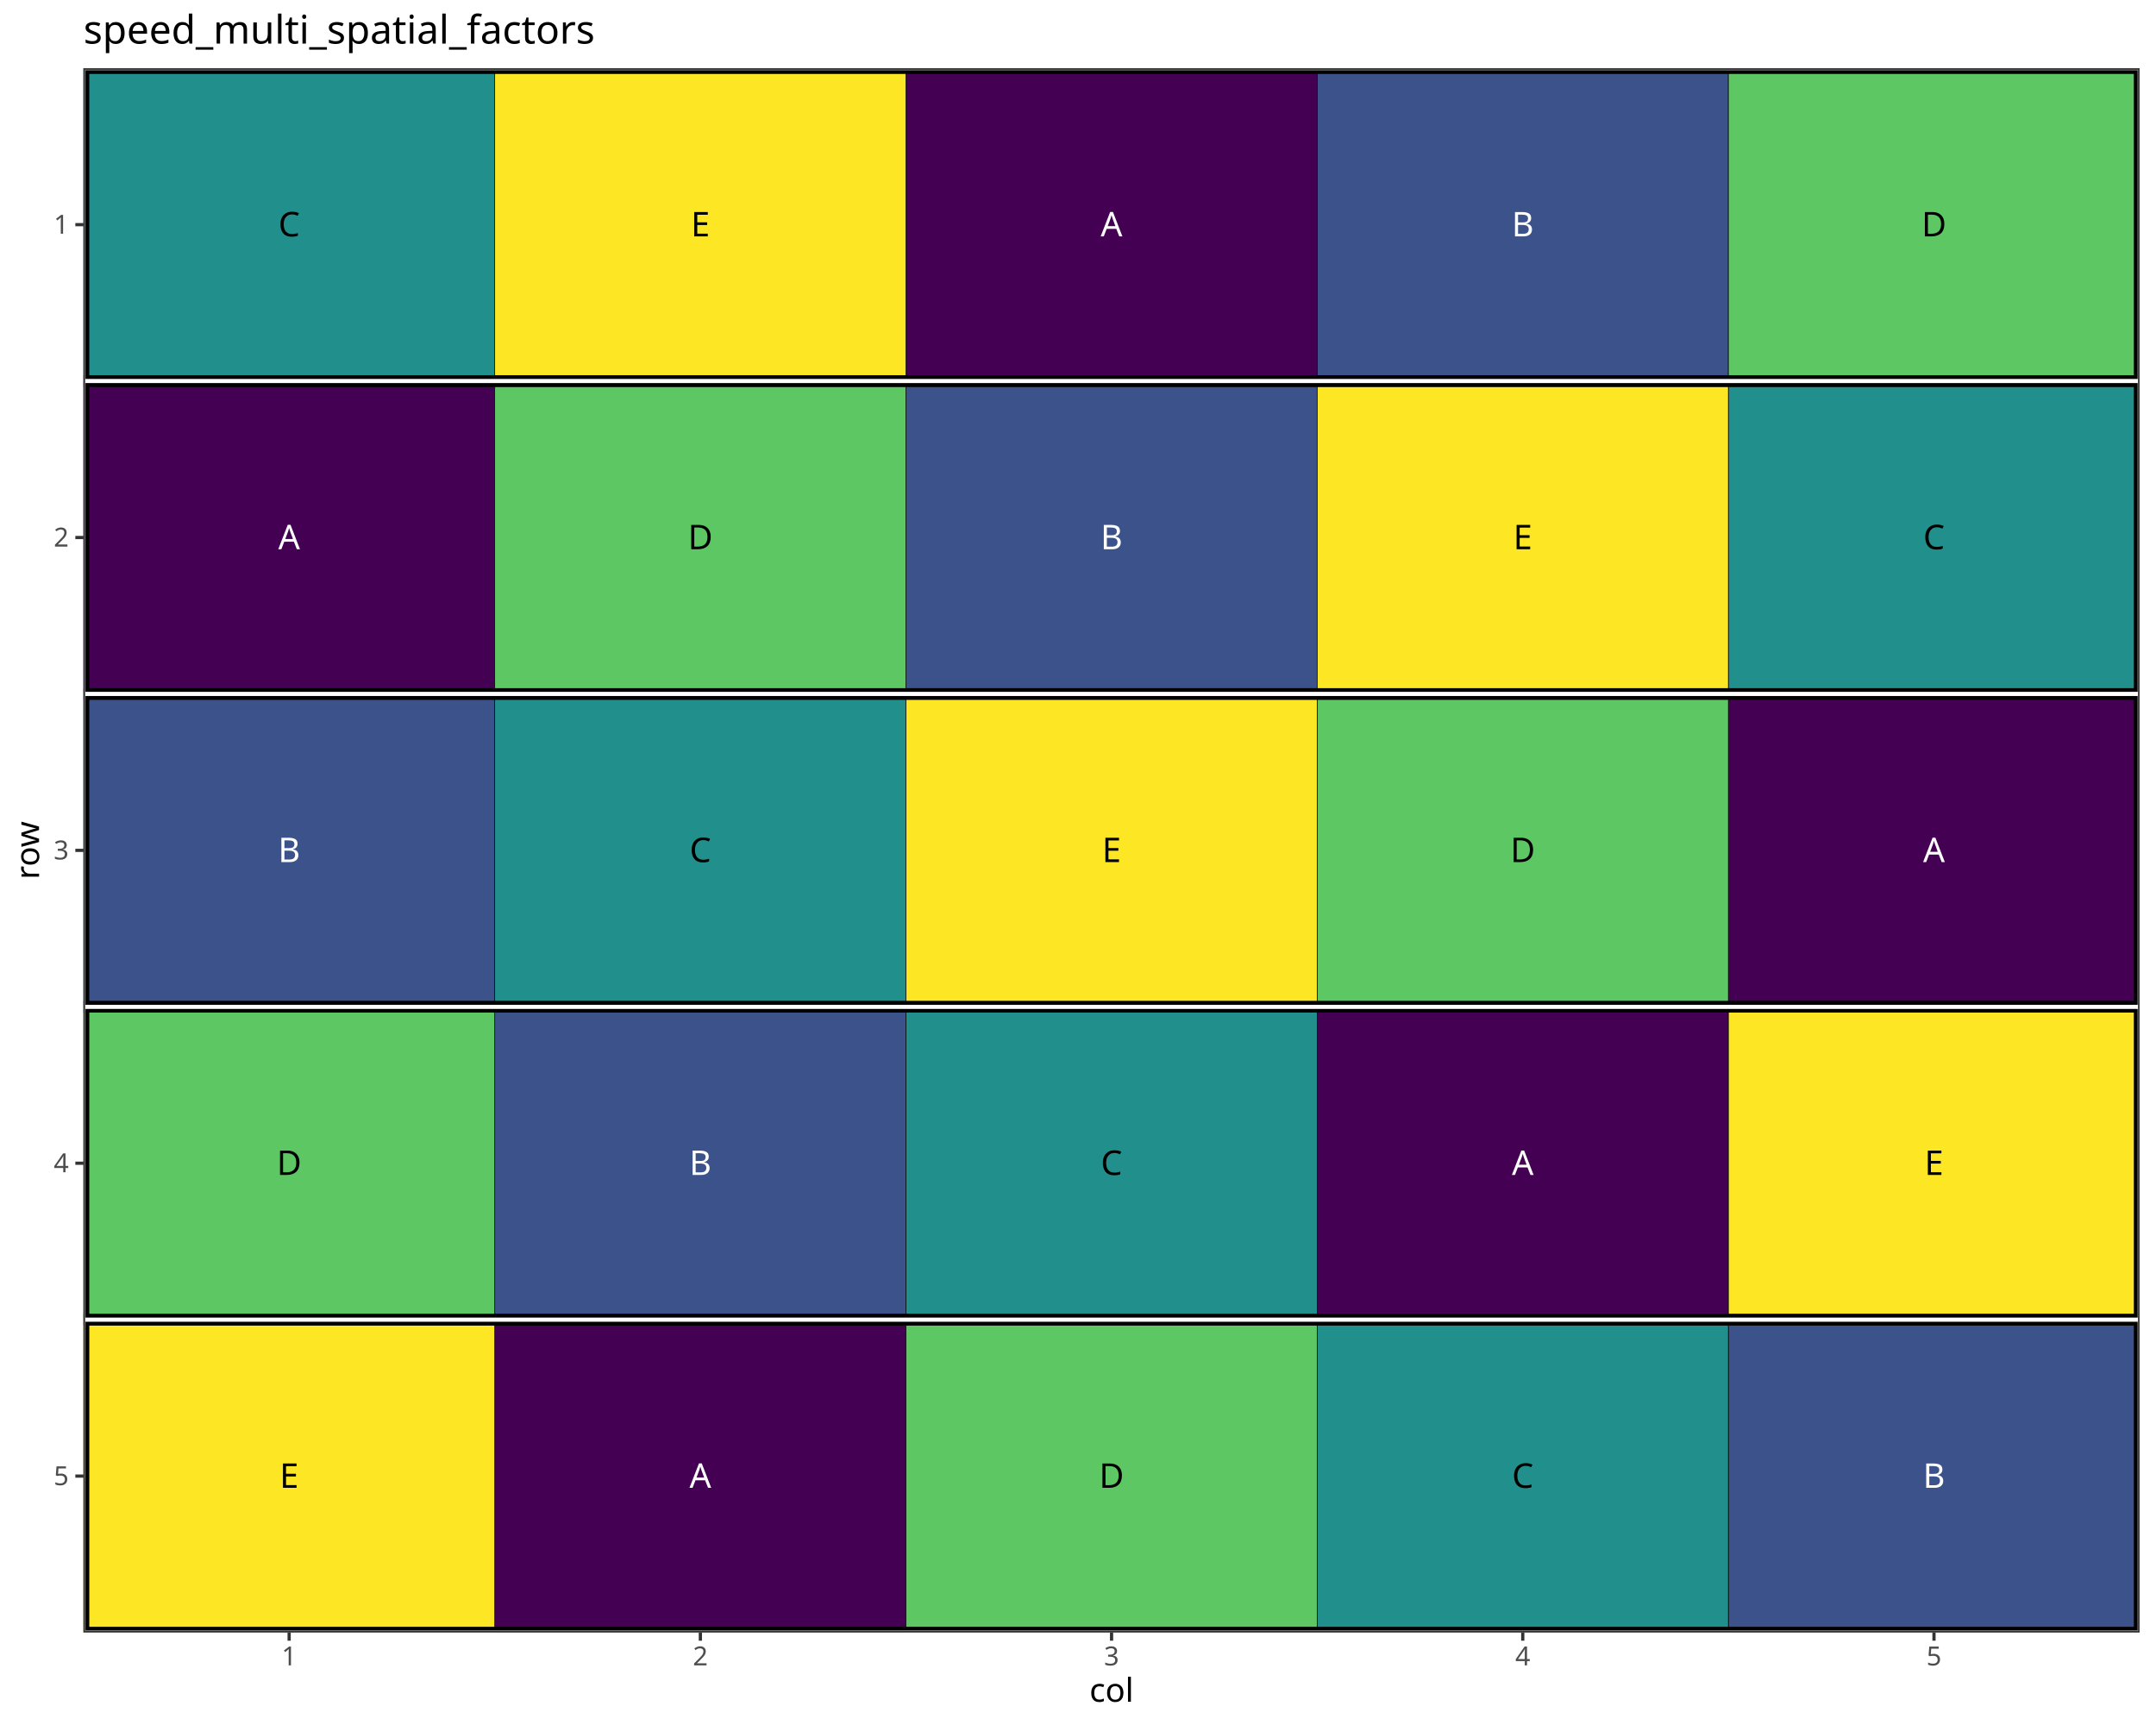
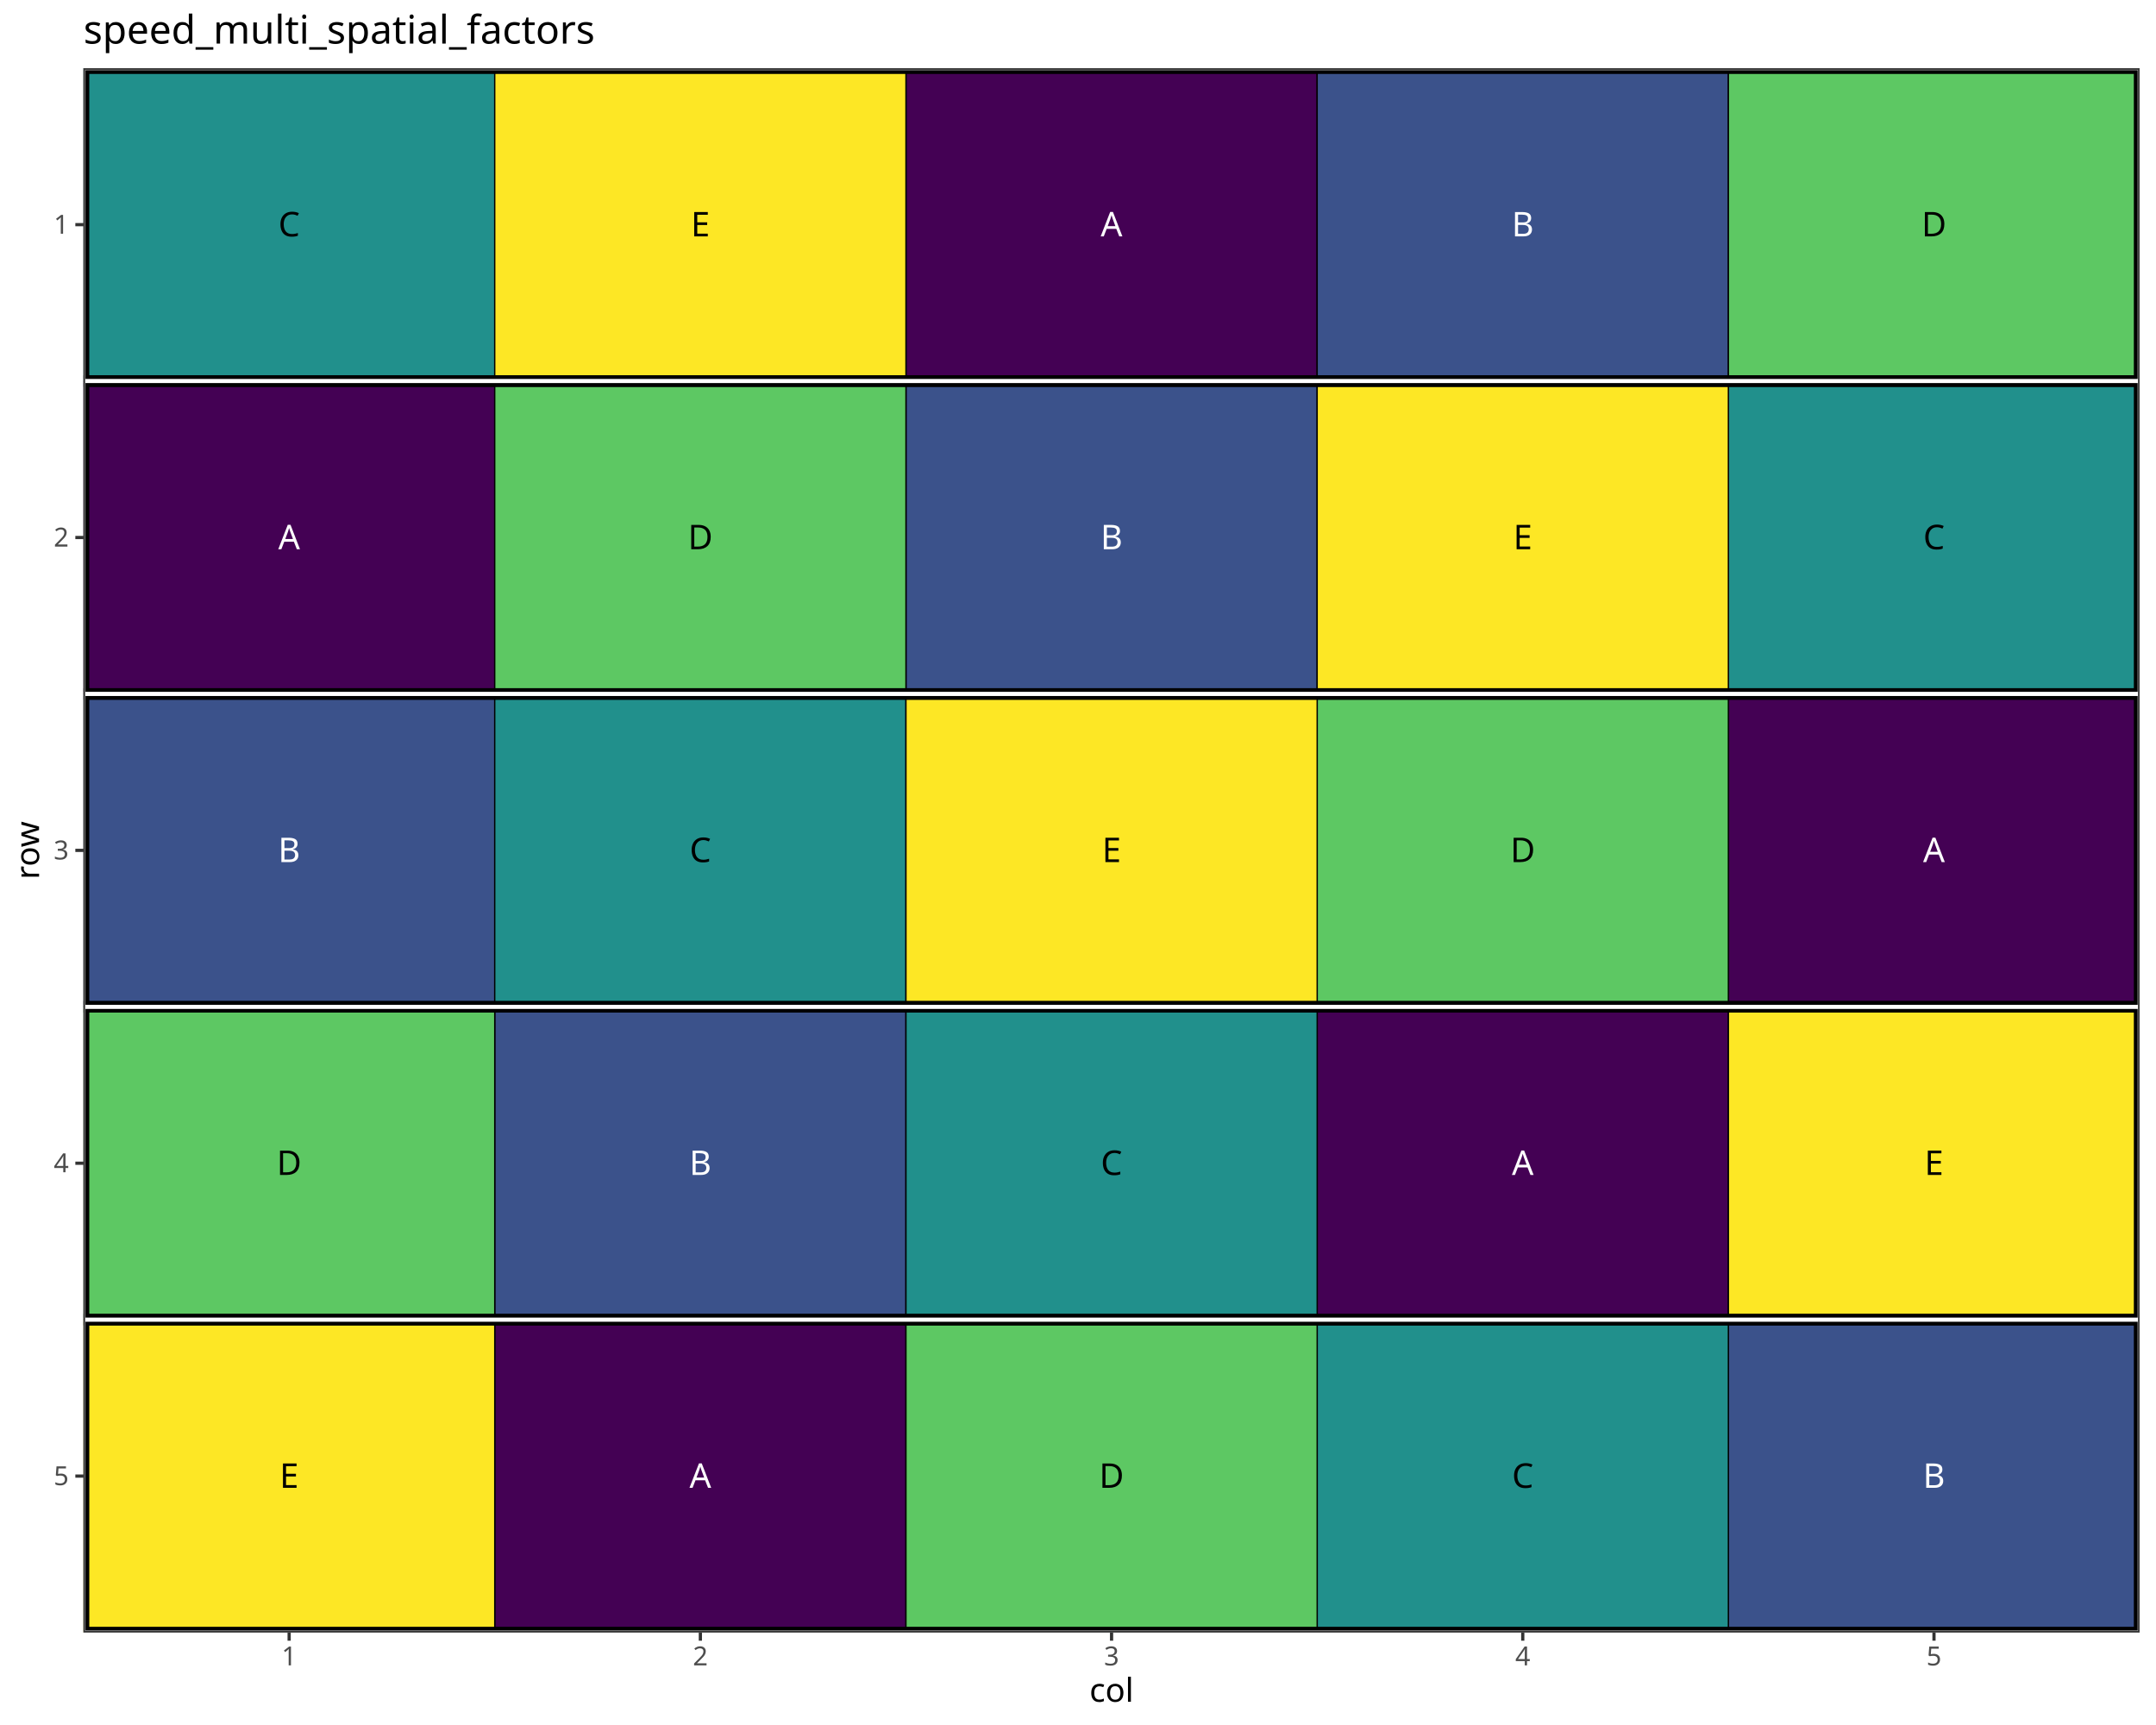
<svg xmlns="http://www.w3.org/2000/svg" class="svglite" data-engine-version="2.0" width="720.00pt" height="576.00pt" viewBox="0 0 720.00 576.00">
  <defs>
    <style type="text/css">
    .svglite line, .svglite polyline, .svglite polygon, .svglite path, .svglite rect, .svglite circle {
      fill: none;
      stroke: #000000;
      stroke-linecap: round;
      stroke-linejoin: round;
      stroke-miterlimit: 10.00;
    }
  </style>
  </defs>
  <rect width="100%" height="100%" style="stroke: none; fill: #FFFFFF;" />
  <defs>
    <clipPath id="cpMC4wMHw3MjAuMDB8MC4wMHw1NzYuMDA=">
      <rect x="0.00" y="0.00" width="720.00" height="576.00" />
    </clipPath>
  </defs>
  <g clip-path="url(#cpMC4wMHw3MjAuMDB8MC4wMHw1NzYuMDA=)">
    <rect x="0.00" y="0.00" width="720.00" height="576.00" style="stroke-width: 1.07; stroke: #FFFFFF; fill: #FFFFFF;" />
  </g>
  <defs>
    <clipPath id="cpMjcuOTB8NzE0LjUyfDIyLjc4fDU0NS4xMQ==">
      <rect x="27.90" y="22.78" width="686.62" height="522.33" />
    </clipPath>
  </defs>
  <g clip-path="url(#cpMjcuOTB8NzE0LjUyfDIyLjc4fDU0NS4xMQ==)">
    <rect x="27.90" y="22.78" width="686.62" height="522.33" style="stroke-width: 1.07; stroke: none; fill: #FFFFFF;" />
    <polyline points="27.90,22.78 714.52,22.78 " style="stroke-width: 0.53; stroke: #EBEBEB; stroke-linecap: butt;" />
    <polyline points="27.90,127.25 714.52,127.25 " style="stroke-width: 0.53; stroke: #EBEBEB; stroke-linecap: butt;" />
    <polyline points="27.90,231.72 714.52,231.72 " style="stroke-width: 0.53; stroke: #EBEBEB; stroke-linecap: butt;" />
    <polyline points="27.90,336.18 714.52,336.18 " style="stroke-width: 0.53; stroke: #EBEBEB; stroke-linecap: butt;" />
    <polyline points="27.90,440.65 714.52,440.65 " style="stroke-width: 0.53; stroke: #EBEBEB; stroke-linecap: butt;" />
    <polyline points="27.90,545.11 714.52,545.11 " style="stroke-width: 0.53; stroke: #EBEBEB; stroke-linecap: butt;" />
    <polyline points="27.90,545.11 27.90,22.78 " style="stroke-width: 0.53; stroke: #EBEBEB; stroke-linecap: butt;" />
    <polyline points="165.22,545.11 165.22,22.78 " style="stroke-width: 0.53; stroke: #EBEBEB; stroke-linecap: butt;" />
    <polyline points="302.55,545.11 302.55,22.78 " style="stroke-width: 0.53; stroke: #EBEBEB; stroke-linecap: butt;" />
    <polyline points="439.87,545.11 439.87,22.78 " style="stroke-width: 0.53; stroke: #EBEBEB; stroke-linecap: butt;" />
    <polyline points="577.20,545.11 577.20,22.78 " style="stroke-width: 0.53; stroke: #EBEBEB; stroke-linecap: butt;" />
    <polyline points="714.52,545.11 714.52,22.78 " style="stroke-width: 0.53; stroke: #EBEBEB; stroke-linecap: butt;" />
    <polyline points="27.90,75.02 714.52,75.02 " style="stroke-width: 1.07; stroke: #EBEBEB; stroke-linecap: butt;" />
    <polyline points="27.90,179.48 714.52,179.48 " style="stroke-width: 1.07; stroke: #EBEBEB; stroke-linecap: butt;" />
    <polyline points="27.90,283.95 714.52,283.95 " style="stroke-width: 1.07; stroke: #EBEBEB; stroke-linecap: butt;" />
    <polyline points="27.90,388.41 714.52,388.41 " style="stroke-width: 1.07; stroke: #EBEBEB; stroke-linecap: butt;" />
    <polyline points="27.90,492.88 714.52,492.88 " style="stroke-width: 1.07; stroke: #EBEBEB; stroke-linecap: butt;" />
    <polyline points="96.56,545.11 96.56,22.78 " style="stroke-width: 1.07; stroke: #EBEBEB; stroke-linecap: butt;" />
    <polyline points="233.89,545.11 233.89,22.78 " style="stroke-width: 1.07; stroke: #EBEBEB; stroke-linecap: butt;" />
    <polyline points="371.21,545.11 371.21,22.78 " style="stroke-width: 1.07; stroke: #EBEBEB; stroke-linecap: butt;" />
    <polyline points="508.53,545.11 508.53,22.78 " style="stroke-width: 1.07; stroke: #EBEBEB; stroke-linecap: butt;" />
    <polyline points="645.86,545.11 645.86,22.78 " style="stroke-width: 1.07; stroke: #EBEBEB; stroke-linecap: butt;" />
-     <rect x="302.55" y="22.78" width="137.32" height="104.47" style="stroke-width: 0.21; stroke-linecap: butt; stroke-linejoin: miter; fill: #440154;" />
-     <rect x="577.20" y="231.72" width="137.32" height="104.47" style="stroke-width: 0.21; stroke-linecap: butt; stroke-linejoin: miter; fill: #440154;" />
-     <rect x="439.87" y="336.18" width="137.32" height="104.47" style="stroke-width: 0.21; stroke-linecap: butt; stroke-linejoin: miter; fill: #440154;" />
-     <rect x="27.90" y="127.25" width="137.32" height="104.47" style="stroke-width: 0.21; stroke-linecap: butt; stroke-linejoin: miter; fill: #440154;" />
-     <rect x="165.22" y="440.65" width="137.32" height="104.47" style="stroke-width: 0.21; stroke-linecap: butt; stroke-linejoin: miter; fill: #440154;" />
-     <rect x="27.90" y="231.72" width="137.32" height="104.47" style="stroke-width: 0.21; stroke-linecap: butt; stroke-linejoin: miter; fill: #3B528B;" />
-     <rect x="439.87" y="22.78" width="137.32" height="104.47" style="stroke-width: 0.21; stroke-linecap: butt; stroke-linejoin: miter; fill: #3B528B;" />
-     <rect x="165.22" y="336.18" width="137.32" height="104.47" style="stroke-width: 0.21; stroke-linecap: butt; stroke-linejoin: miter; fill: #3B528B;" />
-     <rect x="302.55" y="127.25" width="137.32" height="104.47" style="stroke-width: 0.21; stroke-linecap: butt; stroke-linejoin: miter; fill: #3B528B;" />
-     <rect x="577.20" y="440.65" width="137.32" height="104.47" style="stroke-width: 0.21; stroke-linecap: butt; stroke-linejoin: miter; fill: #3B528B;" />
-     <rect x="27.90" y="22.78" width="137.32" height="104.47" style="stroke-width: 0.21; stroke-linecap: butt; stroke-linejoin: miter; fill: #21908C;" />
-     <rect x="577.20" y="127.25" width="137.32" height="104.47" style="stroke-width: 0.21; stroke-linecap: butt; stroke-linejoin: miter; fill: #21908C;" />
-     <rect x="165.22" y="231.72" width="137.32" height="104.47" style="stroke-width: 0.21; stroke-linecap: butt; stroke-linejoin: miter; fill: #21908C;" />
-     <rect x="302.55" y="336.18" width="137.32" height="104.47" style="stroke-width: 0.21; stroke-linecap: butt; stroke-linejoin: miter; fill: #21908C;" />
-     <rect x="439.87" y="440.65" width="137.32" height="104.47" style="stroke-width: 0.21; stroke-linecap: butt; stroke-linejoin: miter; fill: #21908C;" />
-     <rect x="165.22" y="127.25" width="137.32" height="104.47" style="stroke-width: 0.21; stroke-linecap: butt; stroke-linejoin: miter; fill: #5DC863;" />
-     <rect x="439.87" y="231.72" width="137.32" height="104.47" style="stroke-width: 0.21; stroke-linecap: butt; stroke-linejoin: miter; fill: #5DC863;" />
-     <rect x="302.55" y="440.65" width="137.32" height="104.47" style="stroke-width: 0.21; stroke-linecap: butt; stroke-linejoin: miter; fill: #5DC863;" />
-     <rect x="27.90" y="336.18" width="137.32" height="104.47" style="stroke-width: 0.21; stroke-linecap: butt; stroke-linejoin: miter; fill: #5DC863;" />
-     <rect x="577.20" y="22.78" width="137.32" height="104.47" style="stroke-width: 0.21; stroke-linecap: butt; stroke-linejoin: miter; fill: #5DC863;" />
-     <rect x="439.87" y="127.25" width="137.32" height="104.47" style="stroke-width: 0.21; stroke-linecap: butt; stroke-linejoin: miter; fill: #FDE725;" />
-     <rect x="302.55" y="231.72" width="137.32" height="104.47" style="stroke-width: 0.21; stroke-linecap: butt; stroke-linejoin: miter; fill: #FDE725;" />
-     <rect x="165.22" y="22.78" width="137.32" height="104.47" style="stroke-width: 0.21; stroke-linecap: butt; stroke-linejoin: miter; fill: #FDE725;" />
-     <rect x="577.20" y="336.18" width="137.32" height="104.47" style="stroke-width: 0.21; stroke-linecap: butt; stroke-linejoin: miter; fill: #FDE725;" />
-     <rect x="27.90" y="440.65" width="137.32" height="104.47" style="stroke-width: 0.21; stroke-linecap: butt; stroke-linejoin: miter; fill: #FDE725;" />
+     <rect x="302.55" y="22.78" width="137.32" height="104.47" style="stroke-width: 0.43; stroke-linecap: butt; stroke-linejoin: miter; fill: #440154;" />
+     <rect x="577.20" y="231.72" width="137.32" height="104.47" style="stroke-width: 0.43; stroke-linecap: butt; stroke-linejoin: miter; fill: #440154;" />
+     <rect x="439.87" y="336.18" width="137.32" height="104.47" style="stroke-width: 0.43; stroke-linecap: butt; stroke-linejoin: miter; fill: #440154;" />
+     <rect x="27.90" y="127.25" width="137.32" height="104.47" style="stroke-width: 0.43; stroke-linecap: butt; stroke-linejoin: miter; fill: #440154;" />
+     <rect x="165.22" y="440.65" width="137.32" height="104.47" style="stroke-width: 0.43; stroke-linecap: butt; stroke-linejoin: miter; fill: #440154;" />
+     <rect x="27.90" y="231.72" width="137.32" height="104.47" style="stroke-width: 0.43; stroke-linecap: butt; stroke-linejoin: miter; fill: #3B528B;" />
+     <rect x="439.87" y="22.78" width="137.32" height="104.47" style="stroke-width: 0.43; stroke-linecap: butt; stroke-linejoin: miter; fill: #3B528B;" />
+     <rect x="165.22" y="336.18" width="137.32" height="104.47" style="stroke-width: 0.43; stroke-linecap: butt; stroke-linejoin: miter; fill: #3B528B;" />
+     <rect x="302.55" y="127.25" width="137.32" height="104.47" style="stroke-width: 0.43; stroke-linecap: butt; stroke-linejoin: miter; fill: #3B528B;" />
+     <rect x="577.20" y="440.65" width="137.32" height="104.47" style="stroke-width: 0.43; stroke-linecap: butt; stroke-linejoin: miter; fill: #3B528B;" />
+     <rect x="27.90" y="22.78" width="137.32" height="104.47" style="stroke-width: 0.43; stroke-linecap: butt; stroke-linejoin: miter; fill: #21908C;" />
+     <rect x="577.20" y="127.25" width="137.32" height="104.47" style="stroke-width: 0.43; stroke-linecap: butt; stroke-linejoin: miter; fill: #21908C;" />
+     <rect x="165.22" y="231.72" width="137.32" height="104.47" style="stroke-width: 0.43; stroke-linecap: butt; stroke-linejoin: miter; fill: #21908C;" />
+     <rect x="302.55" y="336.18" width="137.32" height="104.47" style="stroke-width: 0.43; stroke-linecap: butt; stroke-linejoin: miter; fill: #21908C;" />
+     <rect x="439.87" y="440.65" width="137.32" height="104.47" style="stroke-width: 0.43; stroke-linecap: butt; stroke-linejoin: miter; fill: #21908C;" />
+     <rect x="165.22" y="127.25" width="137.32" height="104.47" style="stroke-width: 0.43; stroke-linecap: butt; stroke-linejoin: miter; fill: #5DC863;" />
+     <rect x="439.87" y="231.72" width="137.32" height="104.47" style="stroke-width: 0.43; stroke-linecap: butt; stroke-linejoin: miter; fill: #5DC863;" />
+     <rect x="302.55" y="440.65" width="137.32" height="104.47" style="stroke-width: 0.43; stroke-linecap: butt; stroke-linejoin: miter; fill: #5DC863;" />
+     <rect x="27.90" y="336.18" width="137.32" height="104.47" style="stroke-width: 0.43; stroke-linecap: butt; stroke-linejoin: miter; fill: #5DC863;" />
+     <rect x="577.20" y="22.78" width="137.32" height="104.47" style="stroke-width: 0.43; stroke-linecap: butt; stroke-linejoin: miter; fill: #5DC863;" />
+     <rect x="439.87" y="127.25" width="137.32" height="104.47" style="stroke-width: 0.43; stroke-linecap: butt; stroke-linejoin: miter; fill: #FDE725;" />
+     <rect x="302.55" y="231.72" width="137.32" height="104.47" style="stroke-width: 0.43; stroke-linecap: butt; stroke-linejoin: miter; fill: #FDE725;" />
+     <rect x="165.22" y="22.78" width="137.32" height="104.47" style="stroke-width: 0.43; stroke-linecap: butt; stroke-linejoin: miter; fill: #FDE725;" />
+     <rect x="577.20" y="336.18" width="137.32" height="104.47" style="stroke-width: 0.43; stroke-linecap: butt; stroke-linejoin: miter; fill: #FDE725;" />
+     <rect x="27.90" y="440.65" width="137.32" height="104.47" style="stroke-width: 0.43; stroke-linecap: butt; stroke-linejoin: miter; fill: #FDE725;" />
    <text x="371.21" y="78.93" text-anchor="middle" style="font-size: 11.38px; fill: #FFFFFF; font-family: sans;" textLength="7.59px" lengthAdjust="spacingAndGlyphs">A</text>
    <text x="645.86" y="287.86" text-anchor="middle" style="font-size: 11.38px; fill: #FFFFFF; font-family: sans;" textLength="7.59px" lengthAdjust="spacingAndGlyphs">A</text>
    <text x="508.53" y="392.33" text-anchor="middle" style="font-size: 11.38px; fill: #FFFFFF; font-family: sans;" textLength="7.59px" lengthAdjust="spacingAndGlyphs">A</text>
    <text x="96.56" y="183.40" text-anchor="middle" style="font-size: 11.38px; fill: #FFFFFF; font-family: sans;" textLength="7.59px" lengthAdjust="spacingAndGlyphs">A</text>
    <text x="233.89" y="496.80" text-anchor="middle" style="font-size: 11.38px; fill: #FFFFFF; font-family: sans;" textLength="7.59px" lengthAdjust="spacingAndGlyphs">A</text>
    <text x="96.56" y="287.86" text-anchor="middle" style="font-size: 11.38px; fill: #FFFFFF; font-family: sans;" textLength="7.59px" lengthAdjust="spacingAndGlyphs">B</text>
    <text x="508.53" y="78.93" text-anchor="middle" style="font-size: 11.38px; fill: #FFFFFF; font-family: sans;" textLength="7.59px" lengthAdjust="spacingAndGlyphs">B</text>
    <text x="233.89" y="392.33" text-anchor="middle" style="font-size: 11.38px; fill: #FFFFFF; font-family: sans;" textLength="7.59px" lengthAdjust="spacingAndGlyphs">B</text>
    <text x="371.21" y="183.40" text-anchor="middle" style="font-size: 11.38px; fill: #FFFFFF; font-family: sans;" textLength="7.59px" lengthAdjust="spacingAndGlyphs">B</text>
    <text x="645.86" y="496.80" text-anchor="middle" style="font-size: 11.38px; fill: #FFFFFF; font-family: sans;" textLength="7.59px" lengthAdjust="spacingAndGlyphs">B</text>
    <text x="96.56" y="78.93" text-anchor="middle" style="font-size: 11.38px; font-family: sans;" textLength="8.22px" lengthAdjust="spacingAndGlyphs">C</text>
    <text x="645.86" y="183.40" text-anchor="middle" style="font-size: 11.38px; font-family: sans;" textLength="8.22px" lengthAdjust="spacingAndGlyphs">C</text>
    <text x="233.89" y="287.86" text-anchor="middle" style="font-size: 11.38px; font-family: sans;" textLength="8.22px" lengthAdjust="spacingAndGlyphs">C</text>
    <text x="371.21" y="392.33" text-anchor="middle" style="font-size: 11.38px; font-family: sans;" textLength="8.22px" lengthAdjust="spacingAndGlyphs">C</text>
    <text x="508.53" y="496.80" text-anchor="middle" style="font-size: 11.38px; font-family: sans;" textLength="8.22px" lengthAdjust="spacingAndGlyphs">C</text>
    <text x="233.89" y="183.40" text-anchor="middle" style="font-size: 11.38px; font-family: sans;" textLength="8.22px" lengthAdjust="spacingAndGlyphs">D</text>
    <text x="508.53" y="287.86" text-anchor="middle" style="font-size: 11.38px; font-family: sans;" textLength="8.22px" lengthAdjust="spacingAndGlyphs">D</text>
    <text x="371.21" y="496.80" text-anchor="middle" style="font-size: 11.38px; font-family: sans;" textLength="8.22px" lengthAdjust="spacingAndGlyphs">D</text>
    <text x="96.56" y="392.33" text-anchor="middle" style="font-size: 11.38px; font-family: sans;" textLength="8.22px" lengthAdjust="spacingAndGlyphs">D</text>
    <text x="645.86" y="78.93" text-anchor="middle" style="font-size: 11.38px; font-family: sans;" textLength="8.22px" lengthAdjust="spacingAndGlyphs">D</text>
    <text x="508.53" y="183.40" text-anchor="middle" style="font-size: 11.38px; font-family: sans;" textLength="7.59px" lengthAdjust="spacingAndGlyphs">E</text>
    <text x="371.21" y="287.86" text-anchor="middle" style="font-size: 11.38px; font-family: sans;" textLength="7.59px" lengthAdjust="spacingAndGlyphs">E</text>
    <text x="233.89" y="78.93" text-anchor="middle" style="font-size: 11.38px; font-family: sans;" textLength="7.59px" lengthAdjust="spacingAndGlyphs">E</text>
    <text x="645.86" y="392.33" text-anchor="middle" style="font-size: 11.38px; font-family: sans;" textLength="7.59px" lengthAdjust="spacingAndGlyphs">E</text>
    <text x="96.56" y="496.80" text-anchor="middle" style="font-size: 11.38px; font-family: sans;" textLength="7.59px" lengthAdjust="spacingAndGlyphs">E</text>
    <rect x="27.90" y="22.78" width="686.62" height="104.47" style="stroke-width: 3.84; stroke-linecap: butt; stroke-linejoin: miter;" />
    <rect x="27.90" y="127.25" width="686.62" height="104.47" style="stroke-width: 3.84; stroke-linecap: butt; stroke-linejoin: miter;" />
    <rect x="27.90" y="231.72" width="686.62" height="104.47" style="stroke-width: 3.84; stroke-linecap: butt; stroke-linejoin: miter;" />
    <rect x="27.90" y="336.18" width="686.62" height="104.47" style="stroke-width: 3.84; stroke-linecap: butt; stroke-linejoin: miter;" />
    <rect x="27.90" y="440.65" width="686.62" height="104.47" style="stroke-width: 3.84; stroke-linecap: butt; stroke-linejoin: miter;" />
    <rect x="27.90" y="22.78" width="686.62" height="104.47" style="stroke-width: 1.28; stroke: #FFFFFF; stroke-linecap: butt; stroke-linejoin: miter;" />
    <rect x="27.90" y="127.25" width="686.62" height="104.47" style="stroke-width: 1.28; stroke: #FFFFFF; stroke-linecap: butt; stroke-linejoin: miter;" />
    <rect x="27.90" y="231.72" width="686.62" height="104.47" style="stroke-width: 1.28; stroke: #FFFFFF; stroke-linecap: butt; stroke-linejoin: miter;" />
    <rect x="27.90" y="336.18" width="686.62" height="104.47" style="stroke-width: 1.28; stroke: #FFFFFF; stroke-linecap: butt; stroke-linejoin: miter;" />
    <rect x="27.90" y="440.65" width="686.62" height="104.47" style="stroke-width: 1.28; stroke: #FFFFFF; stroke-linecap: butt; stroke-linejoin: miter;" />
    <rect x="27.90" y="22.78" width="686.62" height="522.33" style="stroke-width: 1.07; stroke: #333333;" />
  </g>
  <g clip-path="url(#cpMC4wMHw3MjAuMDB8MC4wMHw1NzYuMDA=)">
    <text x="22.97" y="78.04" text-anchor="end" style="font-size: 8.80px; fill: #4D4D4D; font-family: sans;" textLength="4.89px" lengthAdjust="spacingAndGlyphs">1</text>
    <text x="22.97" y="182.51" text-anchor="end" style="font-size: 8.80px; fill: #4D4D4D; font-family: sans;" textLength="4.89px" lengthAdjust="spacingAndGlyphs">2</text>
    <text x="22.97" y="286.98" text-anchor="end" style="font-size: 8.80px; fill: #4D4D4D; font-family: sans;" textLength="4.89px" lengthAdjust="spacingAndGlyphs">3</text>
    <text x="22.97" y="391.44" text-anchor="end" style="font-size: 8.80px; fill: #4D4D4D; font-family: sans;" textLength="4.89px" lengthAdjust="spacingAndGlyphs">4</text>
    <text x="22.97" y="495.91" text-anchor="end" style="font-size: 8.80px; fill: #4D4D4D; font-family: sans;" textLength="4.89px" lengthAdjust="spacingAndGlyphs">5</text>
    <polyline points="25.16,75.02 27.90,75.02 " style="stroke-width: 1.07; stroke: #333333; stroke-linecap: butt;" />
    <polyline points="25.16,179.48 27.90,179.48 " style="stroke-width: 1.07; stroke: #333333; stroke-linecap: butt;" />
    <polyline points="25.16,283.95 27.90,283.95 " style="stroke-width: 1.07; stroke: #333333; stroke-linecap: butt;" />
    <polyline points="25.16,388.41 27.90,388.41 " style="stroke-width: 1.07; stroke: #333333; stroke-linecap: butt;" />
    <polyline points="25.16,492.88 27.90,492.88 " style="stroke-width: 1.07; stroke: #333333; stroke-linecap: butt;" />
    <polyline points="96.56,547.85 96.56,545.11 " style="stroke-width: 1.07; stroke: #333333; stroke-linecap: butt;" />
    <polyline points="233.89,547.85 233.89,545.11 " style="stroke-width: 1.07; stroke: #333333; stroke-linecap: butt;" />
    <polyline points="371.21,547.85 371.21,545.11 " style="stroke-width: 1.07; stroke: #333333; stroke-linecap: butt;" />
    <polyline points="508.53,547.85 508.53,545.11 " style="stroke-width: 1.07; stroke: #333333; stroke-linecap: butt;" />
    <polyline points="645.86,547.85 645.86,545.11 " style="stroke-width: 1.07; stroke: #333333; stroke-linecap: butt;" />
    <text x="96.56" y="556.10" text-anchor="middle" style="font-size: 8.80px; fill: #4D4D4D; font-family: sans;" textLength="4.89px" lengthAdjust="spacingAndGlyphs">1</text>
    <text x="233.89" y="556.10" text-anchor="middle" style="font-size: 8.80px; fill: #4D4D4D; font-family: sans;" textLength="4.89px" lengthAdjust="spacingAndGlyphs">2</text>
    <text x="371.21" y="556.10" text-anchor="middle" style="font-size: 8.80px; fill: #4D4D4D; font-family: sans;" textLength="4.89px" lengthAdjust="spacingAndGlyphs">3</text>
    <text x="508.53" y="556.10" text-anchor="middle" style="font-size: 8.80px; fill: #4D4D4D; font-family: sans;" textLength="4.89px" lengthAdjust="spacingAndGlyphs">4</text>
    <text x="645.86" y="556.10" text-anchor="middle" style="font-size: 8.80px; fill: #4D4D4D; font-family: sans;" textLength="4.89px" lengthAdjust="spacingAndGlyphs">5</text>
    <text x="371.21" y="568.24" text-anchor="middle" style="font-size: 11.00px; font-family: sans;" textLength="14.06px" lengthAdjust="spacingAndGlyphs">col</text>
    <text transform="translate(13.05,283.95) rotate(-90)" text-anchor="middle" style="font-size: 11.00px; font-family: sans;" textLength="17.73px" lengthAdjust="spacingAndGlyphs">row</text>
    <text x="27.90" y="14.56" style="font-size: 13.20px; font-family: sans;" textLength="163.65px" lengthAdjust="spacingAndGlyphs">speed_multi_spatial_factors</text>
  </g>
</svg>
